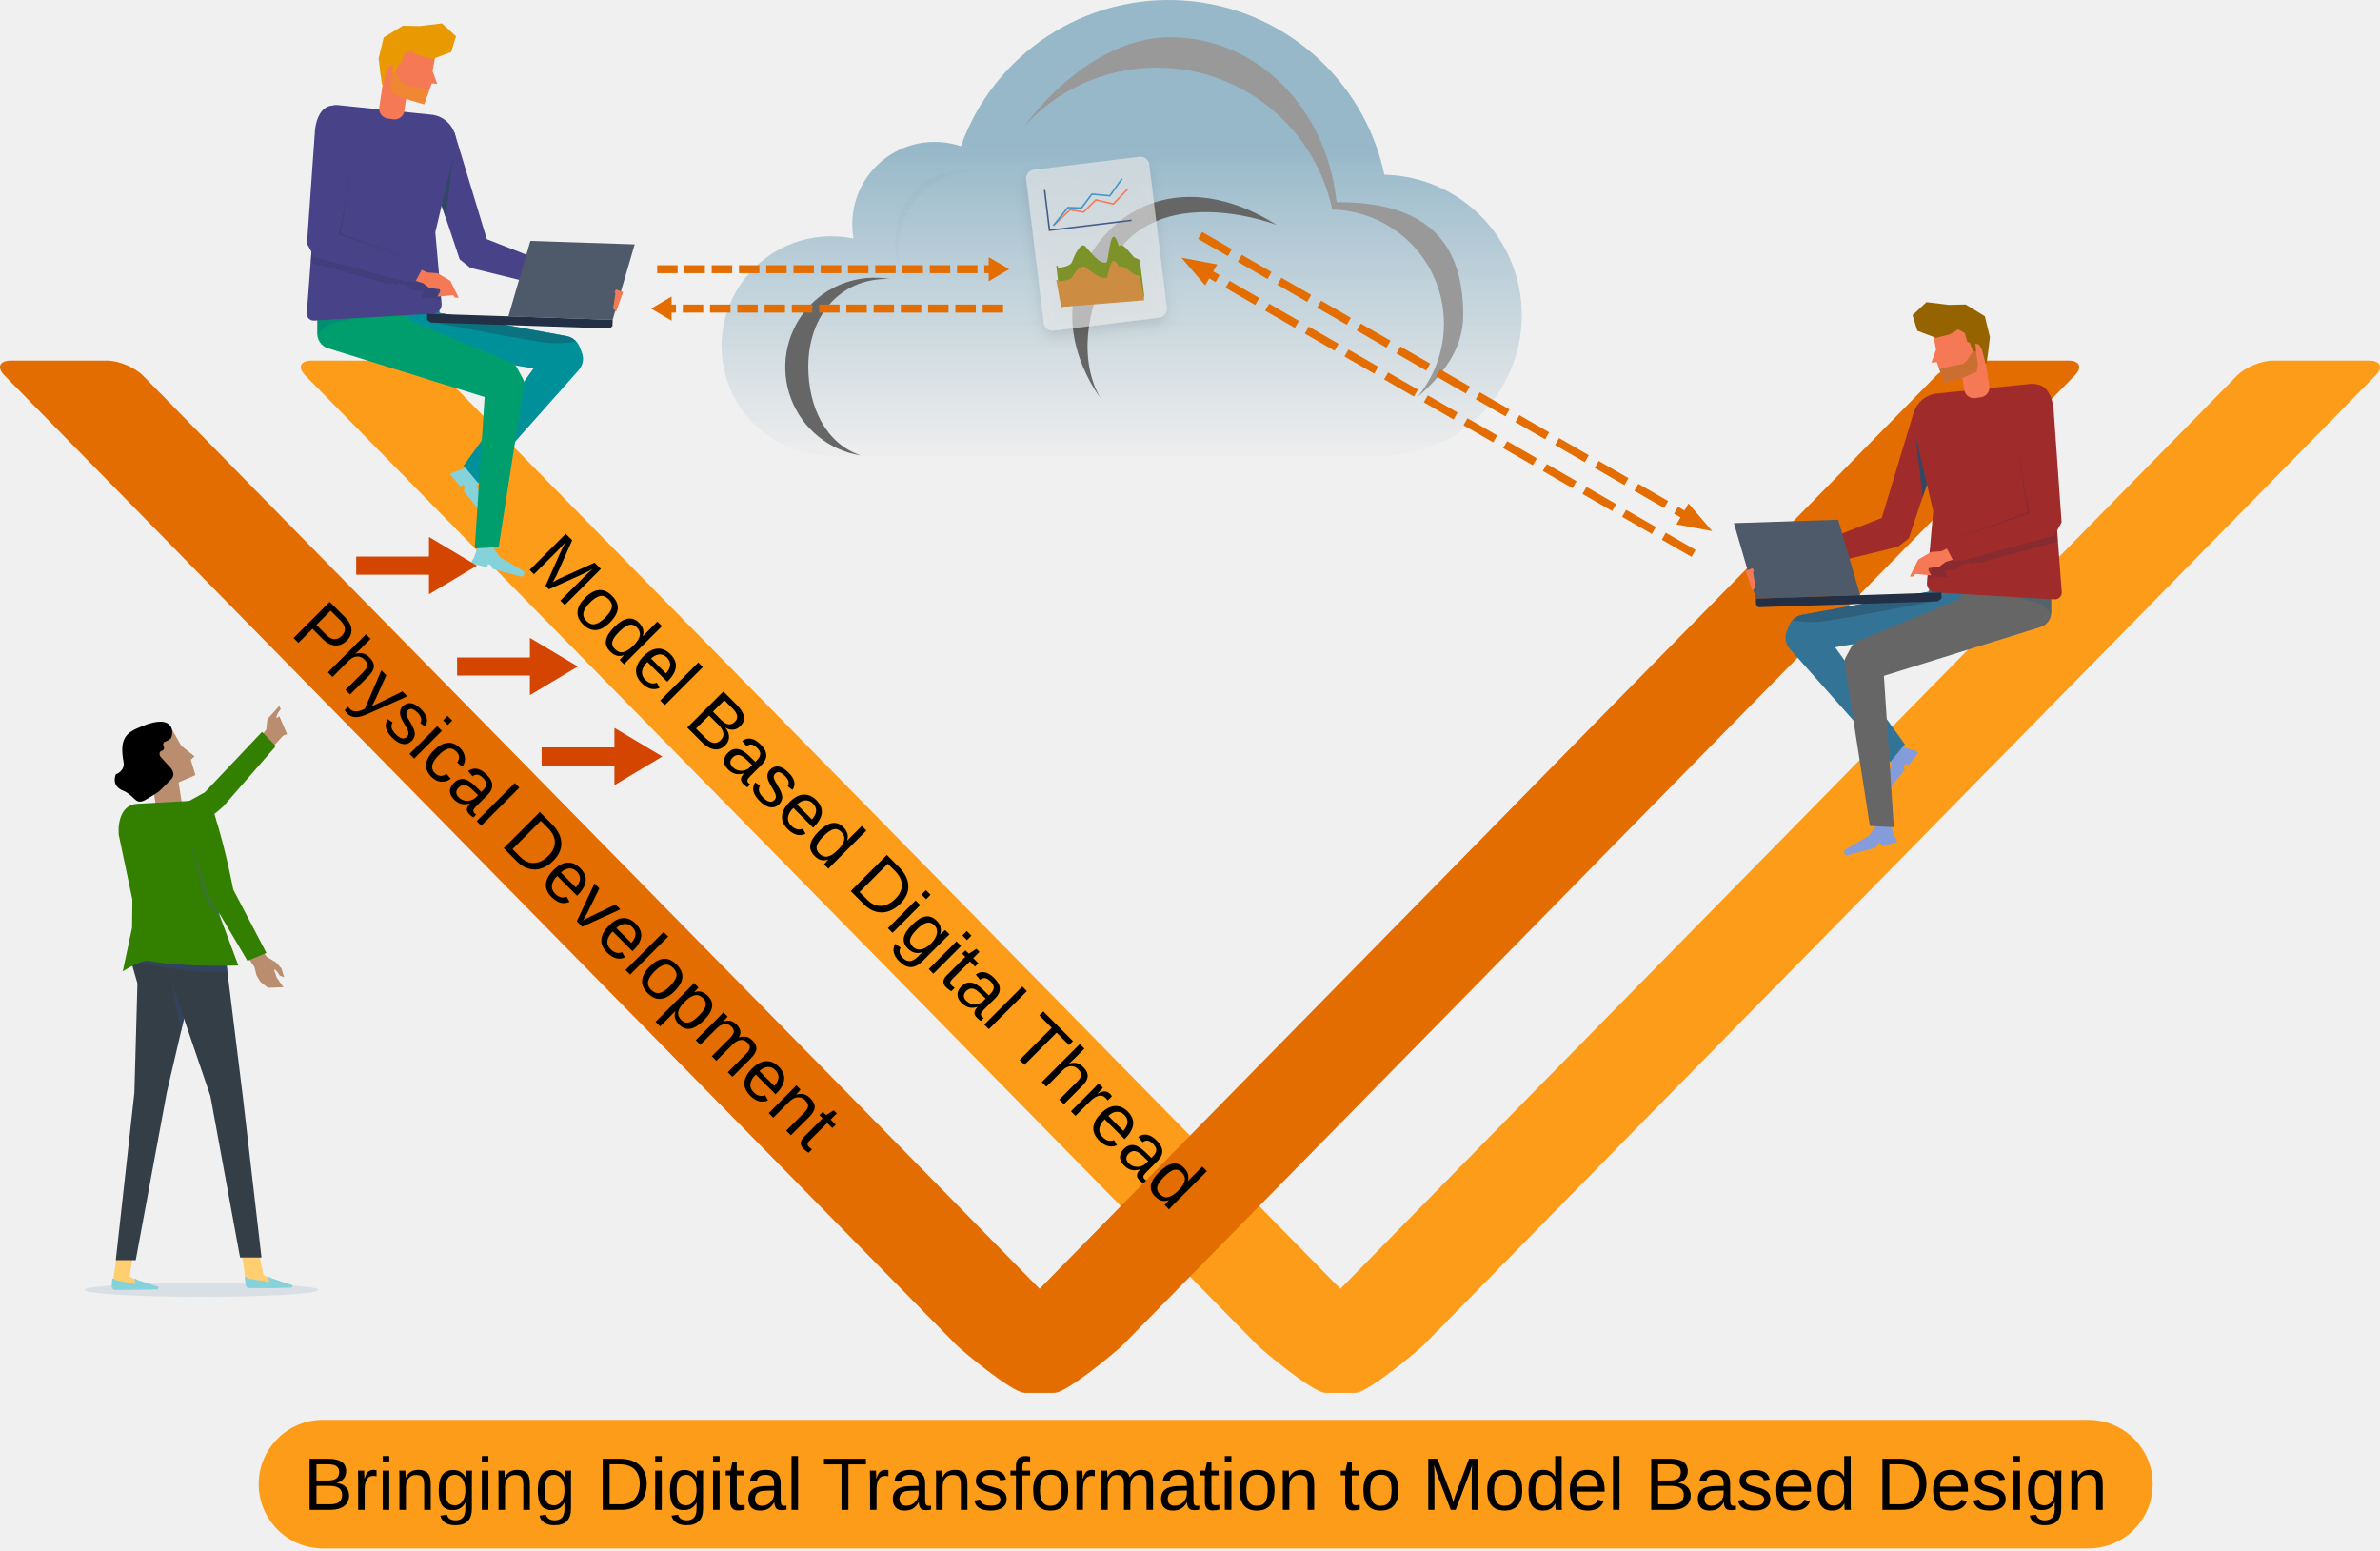
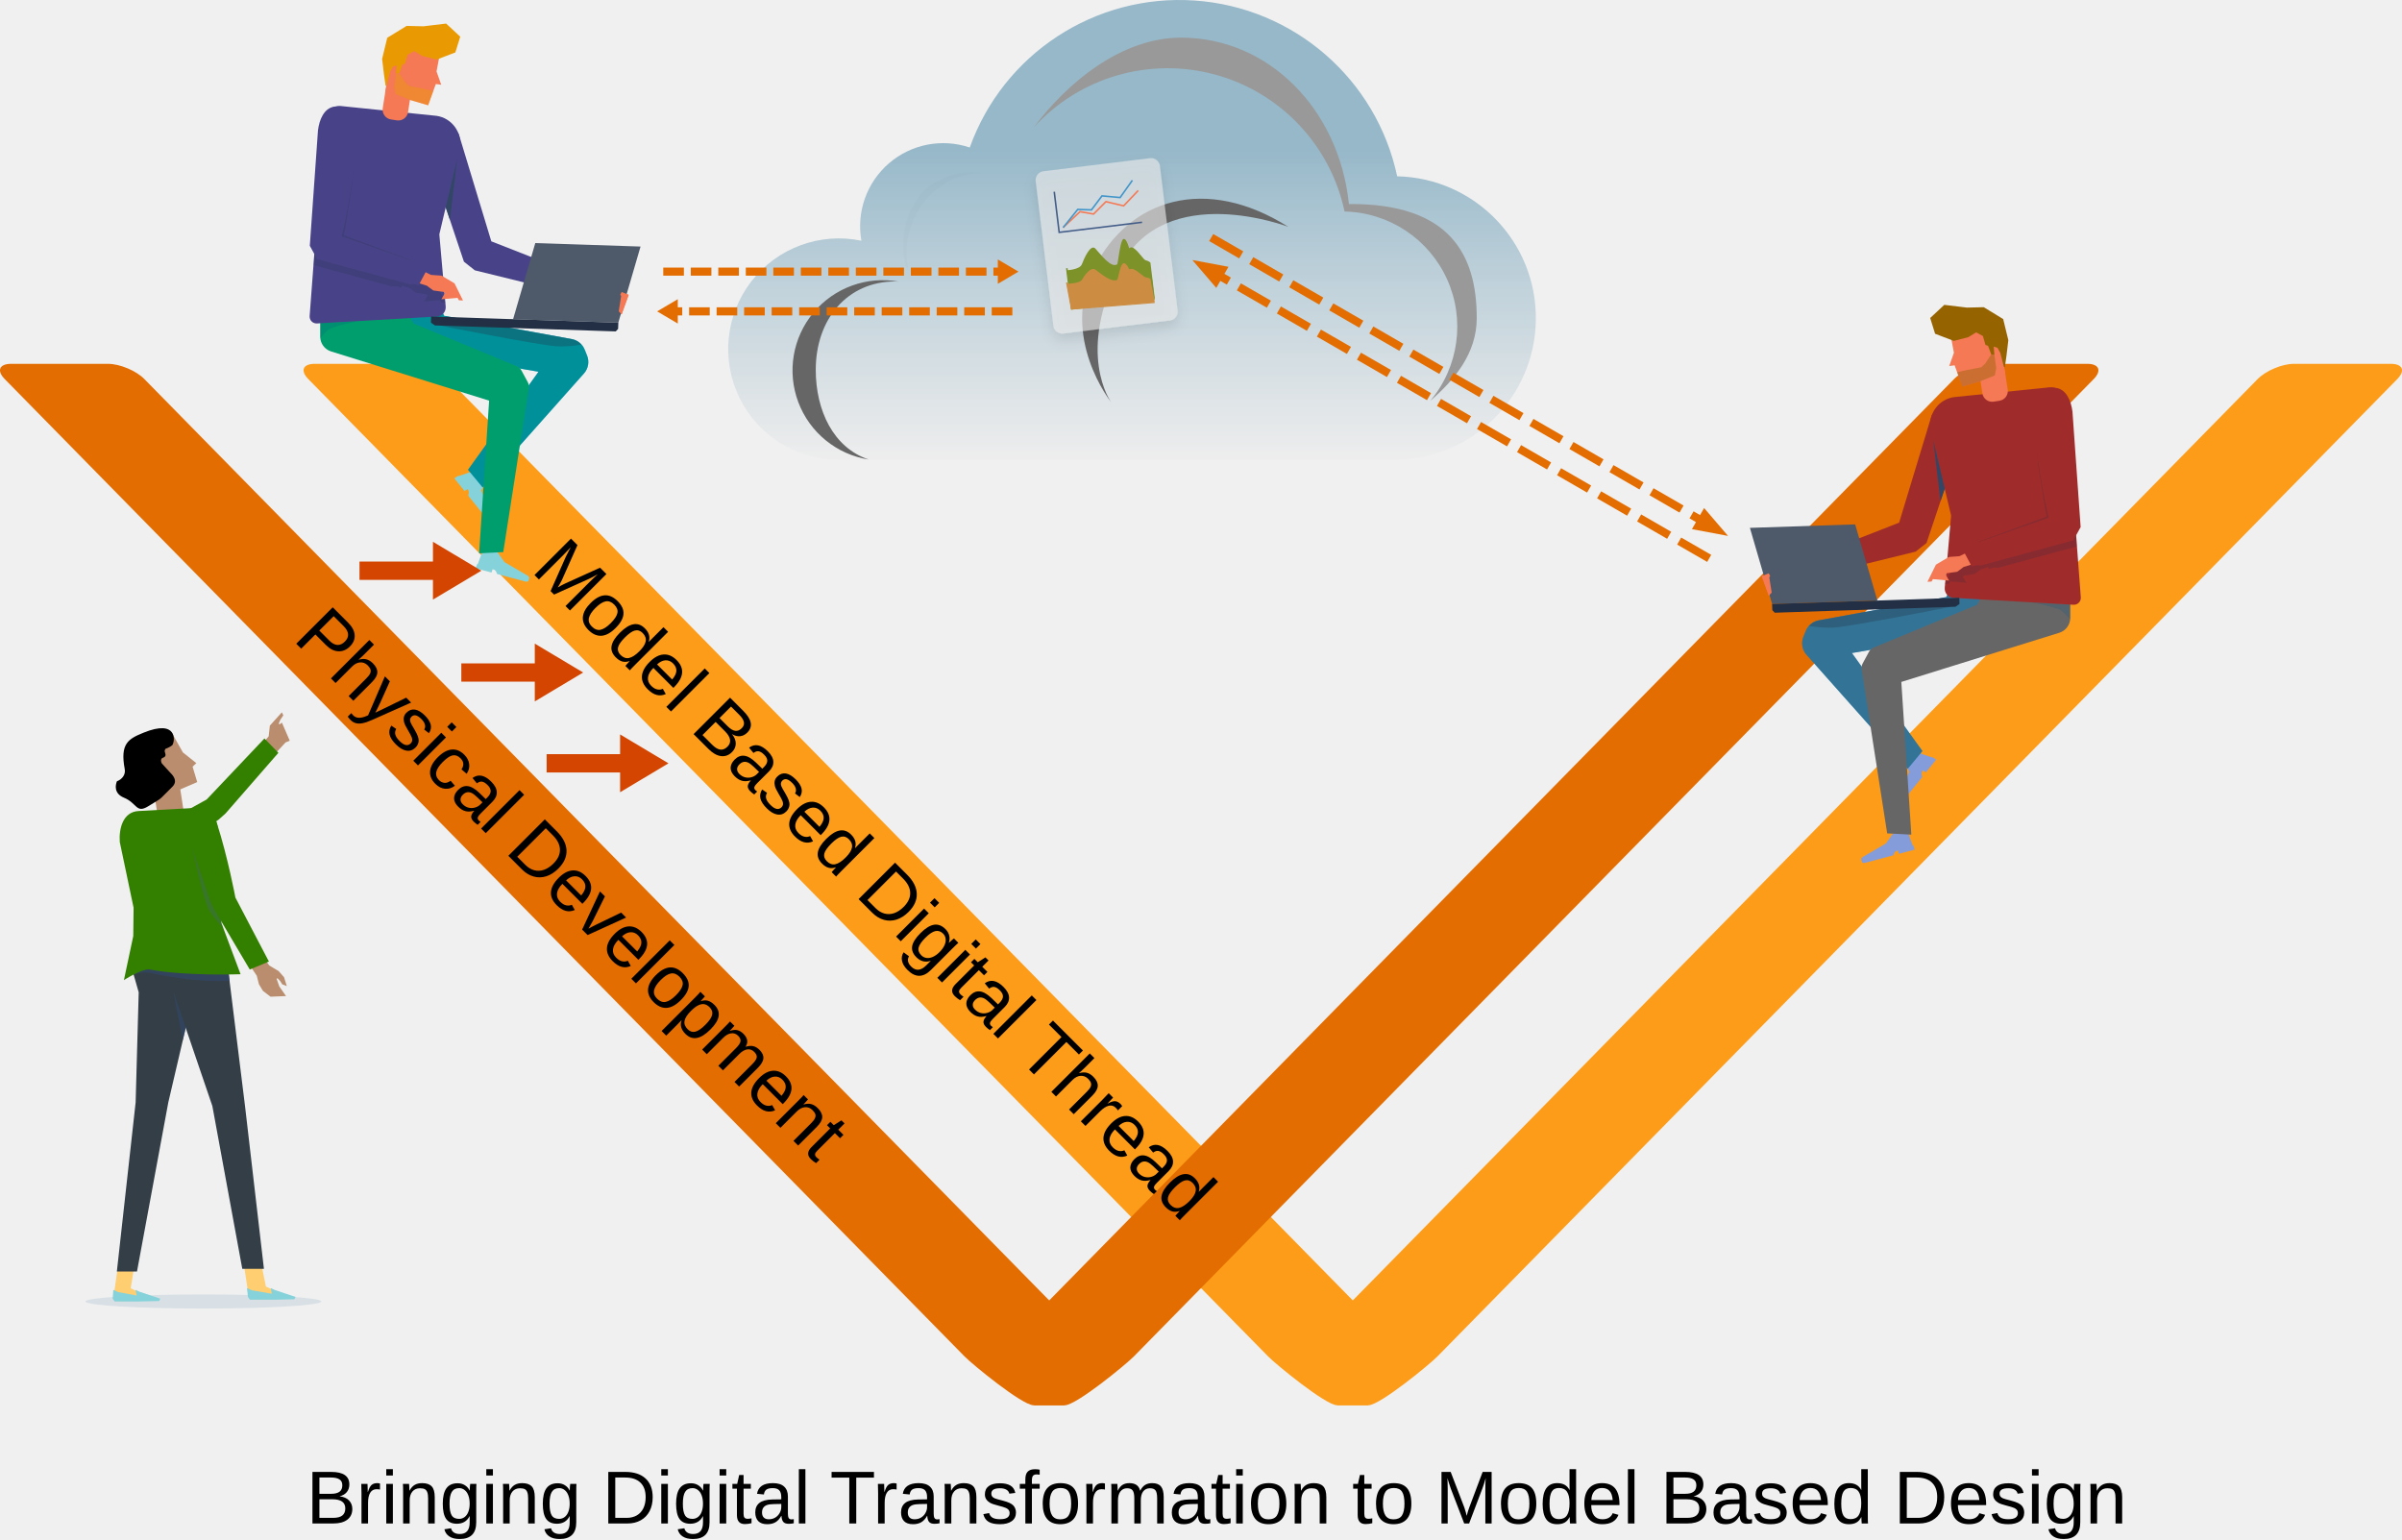
- <svg xmlns="http://www.w3.org/2000/svg" width="146.957mm" height="95.731mm" viewBox="0 0 146.957 95.731" version="1.1" id="svg1">
+ <svg xmlns="http://www.w3.org/2000/svg" width="146.957mm" height="94.182mm" viewBox="0 0 146.957 94.182" version="1.1" id="svg1">
  <defs id="defs1">
    <linearGradient id="linear-gradient" x1="146.665" x2="146.665" y2="275.256" gradientUnits="userSpaceOnUse" gradientTransform="matrix(0.8481,0,0,0.4829619,609.993,511.39)" y1="-0.002">
      <stop offset="0.319" stop-color="#e0f3ff" id="stop1" style="stop-color:#0a608c;stop-opacity:0.393;" />
      <stop offset="1" stop-color="#e9e9e9" stop-opacity="0.341" id="stop2" />
    </linearGradient>
    <clipPath id="clip-path-3">
      <rect id="Rectangle_638" data-name="Rectangle 638" width="35.334" height="44.264" fill="rgba(0,0,0,0.03)" x="0" y="0" />
    </clipPath>
    <clipPath id="clip-path-19">
      <rect id="Rectangle_678" data-name="Rectangle 678" width="73.397" height="5.21" fill="none" x="0" y="0" />
    </clipPath>
    <clipPath id="clip-path-20">
      <rect id="Rectangle_679" data-name="Rectangle 679" width="3.854" height="17.988" fill="none" x="0" y="0" />
    </clipPath>
    <clipPath id="clip-path-21">
      <rect id="Rectangle_681" data-name="Rectangle 681" width="29.761" height="5.901" fill="none" x="0" y="0" />
    </clipPath>
    <clipPath id="clip-path-22">
      <rect id="Rectangle_682" data-name="Rectangle 682" width="9.735" height="29.661" fill="none" x="0" y="0" />
    </clipPath>
    <clipPath id="clip-path-10">
      <rect id="Rectangle_667" data-name="Rectangle 667" width="0.096" height="0.194" fill="none" x="0" y="0" />
    </clipPath>
    <clipPath id="clip-path-12">
      <rect id="Rectangle_671" data-name="Rectangle 671" width="71.918" height="53.359" fill="none" x="0" y="0" />
    </clipPath>
    <clipPath id="clip-path-13">
      <rect id="Rectangle_672" data-name="Rectangle 672" width="11.165" height="5.015" fill="none" x="0" y="0" />
    </clipPath>
    <clipPath id="clip-path-14">
      <rect id="Rectangle_673" data-name="Rectangle 673" width="11.275" height="9.307" fill="none" x="0" y="0" />
    </clipPath>
    <clipPath id="clip-path-15">
      <rect id="Rectangle_674" data-name="Rectangle 674" width="38.125" height="55.616" fill="none" x="0" y="0" />
    </clipPath>
    <clipPath id="clip-path-16">
      <rect id="Rectangle_675" data-name="Rectangle 675" width="21.226" height="27.228" fill="none" x="0" y="0" />
    </clipPath>
    <clipPath id="clip-path-17">
      <rect id="Rectangle_676" data-name="Rectangle 676" width="4.54" height="0.829" fill="none" x="0" y="0" />
    </clipPath>
    <clipPath id="clip-path-18">
      <rect id="Rectangle_677" data-name="Rectangle 677" width="40.871" height="8.78" fill="none" x="0" y="0" />
    </clipPath>
    <filter id="Rectangle_653" x="183.641" y="39.96" width="83.043" height="98.151" filterUnits="userSpaceOnUse">
      <feOffset dy="3" input="SourceAlpha" id="feOffset2" />
      <feGaussianBlur stdDeviation="3" result="blur" id="feGaussianBlur2" />
      <feFlood flood-opacity="0.161" id="feFlood2" />
      <feComposite operator="in" in2="blur" id="feComposite2" />
      <feComposite in="SourceGraphic" id="feComposite3" />
    </filter>
  </defs>
  <g id="layer1" transform="translate(-25.82898,-64.73906)">
    <g transform="matrix(0.2645833,0,0,0.2645833,-106.8917,29.63333)" id="g1">
      <path d="m 775.299,777.021 210.111,-0.002 16.42,31.423 -15.48,36.234 -211.05,10e-4 16.883,-36.235 z" stroke="#042433" stroke-width="2" stroke-miterlimit="8" fill="#156082" fill-rule="evenodd" id="path1" />
      <path d="m 574.676,777.002 146.278,-0.002 16.42,31.423 -15.48,36.234 -147.218,10e-4 16.883,-36.235 z" stroke="#042433" stroke-width="2" stroke-miterlimit="8" fill="#156082" fill-rule="evenodd" id="path1-5" />
      <g id="g2">
-         <rect style="fill:#fd9c18;fill-opacity:1;stroke:#000000;stroke-width:0.992;stroke-opacity:0" id="rect1" width="442.01" height="30.01" x="561.995" y="463.995" ry="15.005" />
        <path id="use2" style="fill:#fd9c18;fill-opacity:1;stroke-width:1.098" d="m 574.404,216.822 c -2.744,0 -3.406,1.576 -1.483,3.534 l 221.934,226.01 c 1.855,1.889 13.202,11.191 15.915,11.296 0.091,0.004 0.137,0.038 0.234,0.038 h 0.076 6.711 0.076 c 0.097,0 0.142,-0.034 0.234,-0.038 2.713,-0.105 14.06,-9.407 15.915,-11.296 L 1055.95,220.357 c 1.923,-1.958 1.261,-3.534 -1.483,-3.534 h -22.387 c -2.744,0 -6.502,1.576 -8.425,3.534 L 814.437,433.42 605.216,220.357 c -1.923,-1.958 -5.68,-3.534 -8.425,-3.534 z" />
        <path id="use3" style="fill:#e36d00;fill-opacity:1;stroke-width:1.098" d="m 504.204,216.822 c -2.744,0 -3.406,1.576 -1.483,3.534 l 221.934,226.01 c 1.855,1.889 13.202,11.191 15.915,11.296 0.091,0.004 0.137,0.038 0.234,0.038 h 0.076 6.711 0.076 c 0.097,0 0.142,-0.034 0.234,-0.038 2.713,-0.105 14.06,-9.407 15.915,-11.296 L 985.75,220.357 c 1.923,-1.958 1.261,-3.534 -1.483,-3.534 h -22.387 c -2.744,0 -6.502,1.576 -8.425,3.534 L 744.237,433.42 535.016,220.357 c -1.923,-1.958 -5.68,-3.534 -8.425,-3.534 z" />
        <text xml:space="preserve" style="font-style:normal;font-variant:normal;font-weight:normal;font-stretch:condensed;font-size:17.333px;font-family:Arial;-inkscape-font-specification:'Arial, Condensed';font-variant-ligatures:normal;font-variant-caps:normal;font-variant-numeric:normal;font-variant-east-asian:normal;text-align:start;writing-mode:lr-tb;direction:ltr;text-anchor:start;fill:#000000;fill-opacity:1" x="600.81" y="-204.054" id="text3" transform="rotate(45)">
          <tspan id="tspan3" x="600.81" y="-204.054" style="font-style:normal;font-variant:normal;font-weight:normal;font-stretch:condensed;font-size:17.333px;font-family:Arial;-inkscape-font-specification:'Arial, Condensed';font-variant-ligatures:normal;font-variant-caps:normal;font-variant-numeric:normal;font-variant-east-asian:normal;fill:#000000;fill-opacity:1">Physical Development</tspan>
        </text>
        <text xml:space="preserve" style="font-style:normal;font-variant:normal;font-weight:normal;font-stretch:condensed;font-size:17.333px;font-family:Arial;-inkscape-font-specification:'Arial, Condensed';font-variant-ligatures:normal;font-variant-caps:normal;font-variant-numeric:normal;font-variant-east-asian:normal;text-align:start;writing-mode:lr-tb;direction:ltr;text-anchor:start;fill:#000000;fill-opacity:1" x="628.53" y="-254.241" id="text3-2" transform="rotate(45)">
          <tspan id="tspan4" x="628.53" y="-254.241">Model Based Digital Thread</tspan>
        </text>
        <g id="g6" transform="matrix(0.8,0,0,0.8,175.876,-276.4283)">
          <g id="g4">
            <g id="Group_4515" data-name="Group 4515" transform="translate(631.0829,551.82)" style="opacity:0.5">
              <g id="Group_4514" data-name="Group 4514" clip-path="url(#clip-path-3)" />
            </g>
            <g id="g5">
              <g id="g7">
                <path id="Path_1158" data-name="Path 1158" d="m 811.027,562.354 a 64.365,64.365 0 0 0 -123.542,-8.324 24.013,24.013 0 0 0 -31.32,26.944 32.01,32.01 0 1 0 -6.499,63.354 c 0.637,0 1.265,-0.024 1.889,-0.059 0.394,0.029 0.788,0.059 1.19,0.059 H 809.161 c 0.064,0 0.128,-0.016 0.192,-0.019 0.256,0.005 0.506,0.019 0.762,0.019 a 40.991,40.991 0 0 0 0.913,-81.972" fill="url(#linear-gradient)" style="fill:url(#linear-gradient);stroke-width:0.64" />
                <path id="Path_1159" data-name="Path 1159" d="m 642.971,618.295 c 0,-14.561 9.045,-25.548 23.032,-25.548 0.32,0 0.634,0.037 0.954,0.051 a 26.079,26.079 0 1 0 -8.664,51.43 c -10.216,-3.399 -15.321,-14.17 -15.321,-25.932" fill="rgba(0,0,0,0.03)" style="fill:#666666;stroke-width:0.64" />
                <path id="Path_1160" data-name="Path 1160" d="m 834.026,603.344 c 0,-18.218 -7.636,-33.198 -36.943,-32.974 -2.874,-27.517 -23.276,-48.1 -48.518,-48.1 -17.249,0 -32.96,13.041 -42.523,25.887 a 52.292,52.292 0 0 1 89.779,24.374 33.305,33.305 0 0 1 24.736,54.77 c 7.119,-6.131 13.469,-13.824 13.469,-23.956" fill="rgba(0,0,0,0.03)" style="fill:#999999;stroke-width:0.64" />
                <path id="Path_1161" data-name="Path 1161" d="m 59.801,9.582 a 22.838,22.838 0 0 0 -2.914,-0.208 c -6.129,-0.011 -12.853,2.973 -16.253,8.561 -4.421,7.272 -3.692,14.428 -2.688,18.847 0.075,0.016 0.647,0.908 0.719,0.924 a 40.9,40.9 0 0 1 -0.538,-5.082 c 0,-12.569 9.661,-22.771 21.67,-23.04" fill="rgba(0,0,0,0.03)" style="opacity:0.5;stroke-width:0.64" transform="translate(631.0829,551.82)" />
                <path id="Path_1162" data-name="Path 1162" d="m 728.333,627.641 c 0,0 -14.95,-18.757 -4.872,-38.773 10.079,-20.016 32.25,-26.973 56.102,-11.904 0,0 -35.392,-13.632 -48.495,11.397 -13.103,25.029 -2.735,39.281 -2.735,39.281" fill="rgba(0,0,0,0.03)" style="fill:#666666;stroke-width:0.641;stroke-dasharray:none" />
              </g>
            </g>
          </g>
        </g>
        <g id="g9" transform="matrix(1.451594,0,0,1.226424,-265.2496,-108.3571)">
          <g id="Group_4570" data-name="Group 4570" transform="matrix(0.512,0,0,0.512,541.9089,440.6192)" opacity="0.1">
            <g id="Group_4569" data-name="Group 4569">
              <g id="Group_4568" data-name="Group 4568" clip-path="url(#clip-path-19)">
                <path id="Path_1219" data-name="Path 1219" d="m 50.81,146.865 c 0,1.44 16.431,2.605 36.7,2.605 20.269,0 36.7,-1.165 36.7,-2.605 0,-1.44 -16.431,-2.605 -36.7,-2.605 -20.269,0 -36.7,1.165 -36.7,2.605" transform="translate(-50.81,-144.261)" fill="#005386" />
              </g>
            </g>
          </g>
          <path id="Path_1220" data-name="Path 1220" d="m 549.893,433.783 -0.774,5.689 0.88,0.477 2.689,1.204 v 0.635 l -5.883,0.079 -0.445,-0.586 0.937,-7.735 z" fill="#fece71" style="stroke-width:0.512" />
          <path id="Path_1221" data-name="Path 1221" d="m 550.526,440.117 -0.642,-0.358 0.181,1.068 -2.919,-0.637 -0.797,-0.422 -0.102,1.656 0.311,0.528 h 3.789 l 3.303,-0.086 0.183,-0.443 z" fill="#85d2da" style="stroke-width:0.512" />
          <path id="Path_1222" data-name="Path 1222" d="m 550.118,436.302 h -3.207 l 2.991,-31.882 0.49,-20.767 -0.929,-3.831 0.431,-2.446 9.882,0.09 -1.511,10.935 -3.16,16.019 z" fill="#343e47" style="stroke-width:0.512" />
          <path id="Path_1223" data-name="Path 1223" d="m 569.761,434.003 0.899,5.137 0.882,0.475 2.687,1.206 v 0.633 l -5.883,0.081 -0.443,-0.588 -0.912,-7.196 z" fill="#fece71" style="stroke-width:0.512" />
          <path id="Path_1224" data-name="Path 1224" d="m 572.064,439.782 -0.642,-0.358 0.181,1.068 -3.166,-0.644 -0.799,-0.424 0.154,1.669 0.311,0.528 h 3.789 l 3.303,-0.085 0.183,-0.443 z" fill="#85d2da" style="stroke-width:0.512" />
          <path id="Path_1225" data-name="Path 1225" d="m 570.339,435.794 h -3.448 l -4.767,-30.698 -7.905,-27.443 h 10.243 l 2.864,27.443 z" fill="#343e47" style="stroke-width:0.512" />
          <g id="Group_4573" data-name="Group 4573" transform="matrix(0.512,0,0,0.512,555.9059,383.5076)" opacity="0.7">
            <g id="Group_4572" data-name="Group 4572">
              <g id="Group_4571" data-name="Group 4571" clip-path="url(#clip-path-20)">
                <path id="Path_1226" data-name="Path 1226" d="m 57.379,117.457 3.854,13.38 -0.911,4.607 z" transform="translate(-57.379,-117.457)" fill="#324666" />
              </g>
            </g>
          </g>
          <g id="g8" transform="rotate(30,542.9456,356.3912)">
            <path id="Path_1234" data-name="Path 1234" d="m 557.211,321.27 -0.194,0.015 -0.149,-0.782 -0.004,-0.973 -0.486,-0.375 -0.405,3.128 0.846,1.828 -0.22,2.265 2.714,0.371 0.41,-2.97 0.416,-0.614 -2.785,-2.333 z" fill="#b98d6d" style="stroke-width:0.512" />
            <path id="Path_1235" data-name="Path 1235" d="m 549.593,354.654 c -0.454,-0.215 -0.795,-0.413 -0.795,-0.413 a 2.238,2.238 0 0 1 -0.852,-2.885 c 2.727,-4.813 6.273,-11.975 6.273,-11.975 l 2.219,-14.571 3.277,1.236 -1.572,14.108 -0.373,1.555 -5.08,13.611 c -0.454,0.944 -2.41,-0.341 -3.098,-0.666" fill="#ffcc00" style="fill:#338000;stroke-width:0.512" />
          </g>
          <g id="Group_4576" data-name="Group 4576" transform="matrix(0.512,0,0,0.512,549.6247,378.512)" opacity="0.7">
            <g id="Group_4575" data-name="Group 4575">
              <g id="Group_4574" data-name="Group 4574" clip-path="url(#clip-path-21)">
                <path id="Path_1236" data-name="Path 1236" d="m 54.431,118.546 a 9,9 0 0 1 4.886,-0.558 c 2.389,0.529 13.559,3.6 24.875,2.93 l -0.437,-4.724 c 0,0 -13.018,0.529 -16.206,0 -3.188,-0.529 -9.7,-3.134 -13.118,2.351" transform="translate(-54.431,-115.113)" fill="#324666" />
              </g>
            </g>
          </g>
          <path id="Path_1237" data-name="Path 1237" d="m 553.606,347.125 6.105,-3.113 -0.737,-2.911 0.599,-0.663 -2.137,-2.01 -1.704,-3.567 -6.755,3.618 z" fill="#b98d6d" style="stroke-width:0.512" />
          <path id="Path_1238" data-name="Path 1238" d="m 554.46,350.5 2.155,-0.279 a 1.02,1.02 0 0 0 0.88,-1.142 l -0.751,-5.796 -4.178,0.541 0.752,5.796 a 1.018,1.018 0 0 0 1.142,0.88" fill="#b98d6d" style="stroke-width:0.512" />
          <path id="Path_1239" data-name="Path 1239" d="m 551.178,334.692 c -2.412,1.157 -3.782,2.026 -3.013,6.867 a 2.119,2.119 0 0 1 -1.24,2.299 c -0.247,0.693 -0.518,2.297 1.117,3.096 2.099,1.024 1.926,3.021 3.84,1.634 1.419,-1.027 1.799,-1.257 2.159,-1.669 0.147,-0.168 1.46,-1.741 1.634,-1.933 1.001,-1.097 0.271,-2.133 -0.266,-2.762 -0.407,-0.477 -1.112,-1.477 -1.328,-1.728 -0.111,-0.13 -0.294,-0.901 0.158,-1.065 0.768,-0.277 0.256,-1.044 0.286,-1.304 a 1.264,1.264 0 0 1 0.132,-0.388 3.635,3.635 0 0 0 1.082,-0.682 c 0.471,-0.791 0.833,-4.956 -4.562,-2.367" style="stroke-width:0.512" />
          <path id="Path_1240" data-name="Path 1240" d="m 548.037,381.344 1.489,-8.306 0.051,-5.331 -2.199,-12.39 c -0.154,-2.514 0.49,-5.7 3.002,-5.849 l 0.908,-0.051 7.023,-0.461 0.164,-0.011 c 0,0 1.83,-0.126 2.802,0.358 2.749,1.374 1.69,8.954 1.69,8.954 l 0.324,9.054 0.286,3.314 3.041,9.618 c 0,0 -8.775,0.379 -14.43,-0.886 -1.198,-0.268 -4.147,1.99 -4.147,1.99" fill="#ffcc00" style="fill:#338000;stroke-width:0.512" />
          <path id="Path_1241" data-name="Path 1241" d="m 570.044,376.758 1.142,1.832 1.496,1.061 0.861,1.153 0.439,1.677 -0.722,-0.332 -0.307,-0.584 -0.456,-0.575 -0.136,0.123 0.429,1.434 1.068,1.814 -2.465,0.119 -1.208,-1.089 -0.639,-1.251 -0.35,-1.621 -1.406,-2.474 z" fill="#b98d6d" style="stroke-width:0.512" />
          <path id="Path_1242" data-name="Path 1242" d="m 559.852,349.388 a 1.997,1.997 0 0 1 0.888,-0.111 c 1.046,-0.164 1.843,1.524 2.12,2.546 1.732,6.354 2.936,13.967 2.936,13.967 l 5.336,12.063 -3.047,1.502 -5.747,-11.498 -0.575,-1.491 -3.606,-12.521 c -0.42,-3.825 0.418,-3.989 1.696,-4.457" fill="#ffcc00" style="fill:#338000;stroke-width:0.512" />
          <g id="Group_4579" data-name="Group 4579" transform="matrix(0.512,0,0,0.512,558.9114,356.4627)" opacity="0.3">
            <g id="Group_4578" data-name="Group 4578">
              <g id="Group_4577" data-name="Group 4577" clip-path="url(#clip-path-22)">
                <path id="Path_1243" data-name="Path 1243" d="m 64.362,124.1 -5.573,-19.336 c 0,0.008 3.679,20.039 5.273,22.96 a 66.878,66.878 0 0 0 4.461,6.7 l -0.633,-2.01 -0.092,-0.774 -2.314,-4.628 z" transform="translate(-58.79,-104.765)" fill="#435d88" />
              </g>
            </g>
          </g>
        </g>
        <g id="g12" transform="matrix(0.8,0,0,0.8,66.29516,-355.4667)">
          <g id="Group_4543" data-name="Group 4543" transform="translate(672.877,697.522)" opacity="0.2">
            <g id="Group_4542" data-name="Group 4542">
              <g id="Group_4541" data-name="Group 4541" clip-path="url(#clip-path-10)">
                <path id="Path_1193" data-name="Path 1193" d="m 18.328,125.664 -0.1,-0.2 0.017,0.191 z" transform="translate(-18.232,-125.47)" fill="#222f44" />
              </g>
            </g>
          </g>
          <path id="Path_1195" data-name="Path 1195" d="m 679.369,751.726 -0.125,-0.154 -0.8,0.587 -2.984,-3.712 1.111,-0.724 0.1,0.121 v -0.012 l 5.385,-1.86 2.626,3.354 -1.436,2.647 3.1,7.162 c 0,0 0.166,0.6 -0.083,0.787 l -0.458,0.341 -0.279,0.208 c 0,0 -0.171,0.025 -0.674,-0.329 l -5.377,-6.692 0.2,-0.807 -0.067,-0.574 z" fill="#85d2da" />
          <path id="Path_1196" data-name="Path 1196" d="m 683.669,751.077 -4.224,-5.094 20.371,-28.338 -57.519,-9.83 0.017,-10.1 h 28.5 l 1.719,3.758 36.915,6.734 a 5,5 0 0 1 3.708,3.038 l 0.691,1.715 a 4.987,4.987 0 0 1 -0.895,5.181 z" fill="#0083c7" />
          <g id="Group_4549" data-name="Group 4549" transform="translate(642.3,697.716)" opacity="0.5" style="fill:#009e6c;fill-opacity:1">
            <g id="Group_4548" data-name="Group 4548" style="fill:#009e6c;fill-opacity:1">
              <g id="Group_4547" data-name="Group 4547" clip-path="url(#clip-path-12)" style="fill:#009e6c;fill-opacity:1">
                <path id="Path_1197" data-name="Path 1197" d="m 52.253,178.874 -4.224,-5.094 20.371,-28.338 -57.519,-9.83 0.017,-10.1 h 28.5 l 1.719,3.758 36.915,6.734 a 5,5 0 0 1 3.708,3.038 l 0.691,1.715 a 4.987,4.987 0 0 1 -0.895,5.181 z" transform="translate(-10.884,-125.514)" fill="#006295" style="fill:#009e6c;fill-opacity:1" />
              </g>
            </g>
          </g>
          <path id="Path_1198" data-name="Path 1198" d="m 686.727,774.795 -0.191,-0.05 -0.3,0.949 -4.6,-1.228 0.466,-1.24 0.15,0.037 v -0.012 l 1.652,-4.49 4.1,1.149 1.993,2.788 6.742,3.937 c 0,0 0.487,0.387 0.4,0.687 l -0.166,0.545 -0.1,0.329 c 0,0 -0.121,0.125 -0.737,0.137 l -8.294,-2.214 -0.312,-0.77 -0.4,-0.425 z" fill="#85d2da" />
          <path id="Path_1199" data-name="Path 1199" d="m 689.624,769.779 -6.979,0.362 2.892,-44.144 -45.675,-14.216 a 4.48,4.48 0 0 1 -3.146,-4.274 v -8.373 l 24.1,-0.708 2.842,5.265 29.644,12.277 a 2.742,2.742 0 0 1 1.577,1.307 l 1.831,3.384 a 2.762,2.762 0 0 1 0.3,1.727 z" fill="#0083c7" style="fill:#009e6c;fill-opacity:1" />
          <g id="Group_4552" data-name="Group 4552" transform="translate(636.717,702.994)" opacity="0.2">
            <g id="Group_4551" data-name="Group 4551">
              <g id="Group_4550" data-name="Group 4550" clip-path="url(#clip-path-13)">
                <path id="Path_1200" data-name="Path 1200" d="m 20.709,126.784 c 0,0 -7.2,1.415 -8.486,2.314 a 12.933,12.933 0 0 0 -2.68,2.7 v -4.374 z" transform="translate(-9.545,-126.782)" fill="#005386" />
              </g>
            </g>
          </g>
          <path id="Path_1201" data-name="Path 1201" d="m 635.762,703.691 34.7,-2 a 2.685,2.685 0 0 0 2.522,-2.917 l -1.84,-20.852 5.955,-25.141 a 8.014,8.014 0 0 0 -6.734,-9.106 l -25.578,-2.622 c -4.374,-0.658 -6.8,0.441 -7.454,4.815 l -0.158,9.027 -3.519,46.652 a 2,2 0 0 0 2.106,2.143" fill="#435d88" style="fill:#484388;fill-opacity:1" />
          <path id="Path_1202" data-name="Path 1202" d="m 714.683,691.622 3.092,0.845 3.142,-1.228 3.567,0.4 -0.279,1 -2.7,0.32 -0.137,0.637 4.5,1.827 -2.031,5.631 -2.863,-0.995 -2.035,-1.036 -1.948,-2.1 -4.22,-1.91 z" fill="#f47954" />
          <path id="Path_1203" data-name="Path 1203" d="m 666.622,651.072 a 43.158,43.158 0 0 1 5.073,-4.12 c 1.307,-0.737 4.628,0.524 5.136,2.2 2.272,7.487 9.339,30.8 9.339,30.8 l 29.786,11.67 -1.881,4.732 -32.682,-8.025 -3.142,-2.5 z" fill="#435d88" style="fill:#484388;fill-opacity:1" />
          <path id="Path_1204" data-name="Path 1204" d="m 676.293,656.189 -3.3,13.929 1.219,3.642 z" fill="#324666" />
          <path id="Path_1205" data-name="Path 1205" d="m 655.486,636.967 12.419,3.65 2.222,-6.139 1.561,0.2 -1.355,-3.841 1.569,-8.294 -13.222,-2.5 z" fill="#f47954" />
          <path id="Path_1206" data-name="Path 1206" d="m 657.162,644.719 1.686,0.262 a 2.849,2.849 0 0 0 3.25,-2.376 l 1.411,-9.1 -7.308,-1.136 -1.415,9.1 a 2.847,2.847 0 0 0 2.376,3.25" fill="#f47954" />
          <path id="Path_1207" data-name="Path 1207" d="m 670.357,627.419 -4.17,-1.082 -2.289,-1.386 -1.948,1.053 -0.732,2.568 -0.749,0.279 -0.924,2.46 -0.907,0.142 0.2,-2.381 -1.09,0.341 -0.824,1.448 -1.049,4.079 -0.258,0.087 -0.479,-3.342 -0.533,-4.478 1.486,-6.1 5.606,-3.433 4.869,0.117 6.546,-0.791 4.079,3.791 -1.415,4.557 z" fill="#fece71" style="fill:#e99a02;fill-opacity:1" />
          <g id="Group_4555" data-name="Group 4555" transform="translate(658.112,631.311)" opacity="0.4" style="fill:#e99a02;fill-opacity:1">
            <g id="Group_4554" data-name="Group 4554" style="fill:#e99a02;fill-opacity:1">
              <g id="Group_4553" data-name="Group 4553" clip-path="url(#clip-path-14)" style="fill:#e99a02;fill-opacity:1">
                <path id="Path_1208" data-name="Path 1208" d="m 19.412,117.379 -4.341,-1.756 -0.387,-2.135 0.524,-3.783 0.907,-0.146 1.752,2.684 1.124,1.032 4.428,0.87 2.539,0.6 -1.482,4.128 z" transform="translate(-14.684,-109.561)" fill="#435d88" style="fill:#e99a02;fill-opacity:1" />
              </g>
            </g>
          </g>
          <g id="Group_4558" data-name="Group 4558" transform="translate(634.768,642.096)" opacity="0.2">
            <g id="Group_4557" data-name="Group 4557">
              <g id="Group_4556" data-name="Group 4556" clip-path="url(#clip-path-15)">
                <path id="Path_1209" data-name="Path 1209" d="m 41.091,160.594 -3.08,-0.221 -1.548,-0.77 0.35,-0.658 -1.935,-0.762 -0.857,-1.34 -21.8,-7.574 c 0,0 5.315,-22.444 3.7,-32.333 -0.345,-2.093 -1.161,-3.92 -2.593,-4.786 a 6.189,6.189 0 0 0 -1.686,3.775 l -0.162,9.027 -2.405,31.938 22.736,6.164 1.231,-0.054 1.423,0.362 0.275,-0.516 2.085,0.658 1.844,1.365 3.067,0.437 0.3,0.37 -1.02,1.748 4.69,-0.424 0.379,0.707 1.111,0.062 -0.012,-0.191 -2.356,-4.757 z" transform="translate(-9.075,-112.15)" fill="#222f44" />
              </g>
            </g>
          </g>
          <g id="Group_4561" data-name="Group 4561" transform="translate(642.32,658.354)" opacity="0.2">
            <g id="Group_4560" data-name="Group 4560">
              <g id="Group_4559" data-name="Group 4559" clip-path="url(#clip-path-16)">
                <path id="Path_1210" data-name="Path 1210" d="m 30.146,143.075 -19.256,-6.484 0.108,-0.458 c 0.017,-0.071 2.7,-12.514 3.854,-20.076 l -0.333,5.319 c -0.99,6.463 -2.023,12.889 -2.4,14.533 l 19.993,7.379 z" transform="translate(-10.889,-116.058)" fill="#222f44" />
              </g>
            </g>
          </g>
          <path id="Path_1211" data-name="Path 1211" d="m 668.721,689.651 3.08,0.221 3.733,2.227 2.451,4.948 -1.19,-0.067 -0.379,-0.7 -4.69,0.42 1.02,-1.748 -0.3,-0.366 -3.067,-0.437 -1.839,-1.373 -3.879,-1.215 2.214,-3.329 z" fill="#f47954" />
          <path id="Path_1212" data-name="Path 1212" d="m 640.748,641.023 0.678,-0.1 c 3.146,-0.441 4.69,2.147 5.2,5.281 1.619,9.888 -3.691,32.333 -3.691,32.333 l 21.8,7.574 0.857,1.344 1.935,0.762 -2.351,4.416 -1.423,-0.366 -1.232,0.058 -26.693,-7.241 -2.122,-3.845 2.36,-33.34 c 0.375,-3.138 1.765,-6.438 4.686,-6.879" fill="#435d88" style="fill:#484388;fill-opacity:1" />
          <g id="Group_4564" data-name="Group 4564" transform="translate(704.915,707.382)" opacity="0.3">
            <g id="Group_4563" data-name="Group 4563">
              <g id="Group_4562" data-name="Group 4562" clip-path="url(#clip-path-17)">
                <path id="Path_1213" data-name="Path 1213" d="m 30.471,128.666 v 0 l -4.54,-0.828 z" transform="translate(-25.93,-127.838)" fill="#006295" />
              </g>
            </g>
          </g>
          <path id="Path_1214" data-name="Path 1214" d="m 673.061,701.57 v 0 l 31.854,5.81 z" fill="#222f44" />
          <g id="Group_4567" data-name="Group 4567" transform="translate(671.353,701.57)" opacity="0.3">
            <g id="Group_4566" data-name="Group 4566">
              <g id="Group_4565" data-name="Group 4565" clip-path="url(#clip-path-18)">
                <path id="Path_1215" data-name="Path 1215" d="m 55.97,133.083 v 0 l -4.54,-0.828 -31.854,-5.814 -1.71,2.743 c 0,0 27.763,5.51 33.6,5.98 a 32.371,32.371 0 0 0 7.271,-0.487 4.946,4.946 0 0 0 -2.768,-1.594" transform="translate(-17.868,-126.443)" fill="#222f44" />
              </g>
            </g>
          </g>
          <path id="Path_1216" data-name="Path 1216" d="m 692.461,702.461 30.418,1.007 6.422,-22.007 -30.422,-1.007 z" fill="#4e5969" />
          <path id="Path_1217" data-name="Path 1217" d="m 668.722,703.464 1.149,0.8 52.259,1.727 0.691,-0.737 0.062,-1.785 -54.1,-1.79 z" fill="#222f44" />
          <path id="Path_1218" data-name="Path 1218" d="m 725.868,695.416 -2.023,-0.824 -0.408,0.824 0.262,0.312 -0.7,4.453 0.837,0.87 z" fill="#f47954" />
        </g>
        <g transform="matrix(0.3276008,0,0,0.4608,343.307,45.55224)" id="g1-1" style="fill:#d34500;fill-opacity:1">
          <path d="m 737,470.905 h 51.852 V 461 L 823,475.5 788.852,490 v -9.905 H 737 Z" fill="#e36d00" fill-rule="evenodd" id="path1-7" style="fill:#d34500;fill-opacity:1" />
        </g>
        <g transform="matrix(0.3276008,0,0,0.4608,366.8537,69.0989)" id="g10" style="fill:#d34500;fill-opacity:1">
          <path d="m 737,470.905 h 51.852 V 461 L 823,475.5 788.852,490 v -9.905 H 737 Z" fill="#e36d00" fill-rule="evenodd" id="path9" style="fill:#d34500;fill-opacity:1" />
        </g>
        <g transform="matrix(0.3276008,0,0,0.4608,386.5819,90.09997)" id="g11" style="fill:#d34500;fill-opacity:1">
          <path d="m 737,470.905 h 51.852 V 461 L 823,475.5 788.852,490 v -9.905 H 737 Z" fill="#e36d00" fill-rule="evenodd" id="path10" style="fill:#d34500;fill-opacity:1" />
        </g>
        <g filter="url(#Rectangle_653)" id="g11-3" transform="matrix(0.512,0,0,0.512,642.2383,145.4893)" style="fill:#ececec;fill-opacity:0.611">
          <rect id="Rectangle_653-2" data-name="Rectangle 653" width="56.492" height="73.835" rx="4" transform="rotate(-6.98,529.36,-1552.932)" fill="#ffffff" x="0" y="0" style="fill:#ececec;fill-opacity:0.611" />
        </g>
        <g id="Graph" transform="matrix(0.512,0,0,0.512,641.7263,140.3693)">
          <path id="Path_1168" data-name="Path 1168" d="m 88.619,31.383 -37.78,4.582 -2.269,-18.686 0.7,-0.087 2.185,18 37.085,-4.5 z" transform="translate(153.568,54.355)" fill="#435d88" />
          <path id="Path_1169" data-name="Path 1169" d="m 50.031,34.245 -0.479,-0.512 7.791,-7.3 6.1,1.074 5.6,-5.6 7.998,1.893 6.434,-6.784 0.508,0.483 -6.713,7.07 -8,-1.889 -5.585,5.581 -6.114,-1.074 z" transform="translate(156.673,53.786)" fill="#f47954" />
          <path id="Path_1170" data-name="Path 1170" d="m 50.1,37.675 -0.545,-0.437 6.688,-8.323 6.189,0.2 4.765,-6.33 8.178,0.749 5.425,-7.621 0.57,0.408 -5.655,7.949 -8.19,-0.749 -4.745,6.309 -6.209,-0.2 z" transform="translate(156.69,50.313)" fill="#4195c9" />
        </g>
        <g id="Group_3760" data-name="Group 3760" transform="matrix(0.5070172,-0.07125663,0.07125663,0.5070172,736.776,181.3355)" style="fill:#7d9228;fill-opacity:1">
          <path id="Path_172" data-name="Path 172" d="m -0.017,8.709 c 0,0 5.862,0.472 7.079,-1.855 C 8.279,4.527 12.068,-1.938 13.951,0.525 15.834,2.988 20,10.817 23.188,8.664 26.376,6.511 28.671,0.33 31.09,2.408 33.509,4.486 34.882,8.316 36,8.639 a 4.3,4.3 0 0 1 1.879,1.245 l -0.031,16.205 -37.9,0.074 z" transform="matrix(1,0.017,-0.017,1,18.699,21.215)" fill="rgba(134,134,134,0.21)" style="fill:#7d9228;fill-opacity:1" />
          <path id="Path_173" data-name="Path 173" d="m -0.046,23.927 c 0,0 3.4,1.659 3.991,-1.053 0.591,-2.712 3.8,-12.012 6.539,-9.2 2.739,2.812 3.2,5.976 7.6,6.044 4.4,0.068 6.769,-21.1 9.441,-19.7 2.672,1.4 2.01,19.507 5.111,19.672 a 39.514,39.514 0 0 0 5.069,-0.01 l -0.017,8.608 -37.748,0.074 z" transform="matrix(1,0.017,-0.017,1,18.736,19.066)" fill="rgba(255,204,0,0.79)" style="fill:#7d9228;fill-opacity:1" />
          <path id="Path_1310" data-name="Path 1310" d="m 88.619,31.383 -37.78,4.582 -2.269,-18.686 0.7,-0.087 2.185,18 37.085,-4.5 z" transform="rotate(8,-50.36091,-193.2693)" fill="#435d88" style="fill:#7d9228;fill-opacity:1" />
        </g>
        <g id="g14" data-name="Group 3760" transform="matrix(0.5070172,-0.04673906,0.07125663,0.3325657,736.776,189.2373)" style="fill:#cc8d43;fill-opacity:1">
          <path id="path12" data-name="Path 172" d="m -0.017,8.709 c 0,0 5.862,0.472 7.079,-1.855 C 8.279,4.527 12.068,-1.938 13.951,0.525 15.834,2.988 20,10.817 23.188,8.664 26.376,6.511 28.671,0.33 31.09,2.408 33.509,4.486 34.882,8.316 36,8.639 a 4.3,4.3 0 0 1 1.879,1.245 l -0.031,16.205 -37.9,0.074 z" transform="matrix(1,0.017,-0.017,1,18.699,21.215)" fill="rgba(134,134,134,0.21)" style="fill:#cc8d43;fill-opacity:1" />
          <path id="path13" data-name="Path 173" d="m -0.046,23.927 c 0,0 3.4,1.659 3.991,-1.053 0.591,-2.712 3.8,-12.012 6.539,-9.2 2.739,2.812 3.2,5.976 7.6,6.044 4.4,0.068 6.769,-21.1 9.441,-19.7 2.672,1.4 2.01,19.507 5.111,19.672 a 39.514,39.514 0 0 0 5.069,-0.01 l -0.017,8.608 -37.748,0.074 z" transform="matrix(1,0.017,-0.017,1,18.736,19.066)" fill="rgba(255,204,0,0.79)" style="fill:#cc8d43;fill-opacity:1" />
          <path id="path14" data-name="Path 1310" d="m 88.619,31.383 -37.78,4.582 -2.269,-18.686 0.7,-0.087 2.185,18 37.085,-4.5 z" transform="rotate(8,-50.36091,-193.2693)" fill="#435d88" style="fill:#cc8d43;fill-opacity:1" />
        </g>
        <g transform="matrix(0.3975894,0,0,0.4696699,343.2813,-44.97236)" id="g1-8" style="fill:#e36d00;fill-opacity:1">
          <path d="m 784,510 h 12 v 4 h -12 z m 16,0 h 12 v 4 h -12 z m 16,0 h 12 v 4 h -12 z m 16,0 h 12 v 4 h -12 z m 16,0 h 12 v 4 h -12 z m 16,0 h 12 v 4 h -12 z m 16,0 h 12 v 4 h -12 z m 16,0 h 12 v 4 h -12 z m 16,0 h 12 v 4 h -12 z m 16,0 h 12 v 4 h -12 z m 16,0 h 12 v 4 h -12 z m 16,0 h 12 v 4 h -12 z m 16,0 h 4.588 v 4 H 976 Z m 2.588,-4 12,6 -12,6 z" fill="#156082" id="path1-1" style="fill:#e36d00;fill-opacity:1" />
        </g>
        <g transform="matrix(0.578496,0.3339948,-0.234835,0.4067461,448.3917,-282.4867)" id="g1-8-0" style="fill:#e36d00;fill-opacity:1">
          <path d="m 784,510 h 12 v 4 h -12 z m 16,0 h 12 v 4 h -12 z m 16,0 h 12 v 4 h -12 z m 16,0 h 12 v 4 h -12 z m 16,0 h 12 v 4 h -12 z m 16,0 h 12 v 4 h -12 z m 16,0 h 12 v 4 h -12 z m 16,0 h 12 v 4 h -12 z m 16,0 h 12 v 4 h -12 z m 16,0 h 12 v 4 h -12 z m 16,0 h 12 v 4 h -12 z m 16,0 h 12 v 4 h -12 z m 16,0 h 4.588 v 4 H 976 Z m 2.588,-4 12,6 -12,6 z" fill="#156082" id="path1-1-3" style="fill:#e36d00;fill-opacity:1" />
        </g>
        <g transform="matrix(-0.3975894,0,0,0.4696699,1047.425,-35.77997)" id="g15" style="fill:#e36d00;fill-opacity:1">
          <path d="m 784,510 h 12 v 4 h -12 z m 16,0 h 12 v 4 h -12 z m 16,0 h 12 v 4 h -12 z m 16,0 h 12 v 4 h -12 z m 16,0 h 12 v 4 h -12 z m 16,0 h 12 v 4 h -12 z m 16,0 h 12 v 4 h -12 z m 16,0 h 12 v 4 h -12 z m 16,0 h 12 v 4 h -12 z m 16,0 h 12 v 4 h -12 z m 16,0 h 12 v 4 h -12 z m 16,0 h 12 v 4 h -12 z m 16,0 h 4.588 v 4 H 976 Z m 2.588,-4 12,6 -12,6 z" fill="#156082" id="path15" style="fill:#e36d00;fill-opacity:1" />
        </g>
        <g id="g18" data-name="Group 4543" transform="matrix(-0.8,0,0,0.8,951.4022,267.6047)" opacity="0.2">
          <g id="g17" data-name="Group 4542">
            <g id="g16" data-name="Group 4541" clip-path="url(#clip-path-10)">
              <path id="path16" data-name="Path 1193" d="m 18.328,125.664 -0.1,-0.2 0.017,0.191 z" transform="translate(-18.232,-125.47)" fill="#222f44" />
            </g>
          </g>
        </g>
        <path id="path18" data-name="Path 1195" d="m 946.209,310.968 0.1,-0.123 0.64,0.47 2.387,-2.97 -0.889,-0.579 -0.08,0.097 v -0.01 l -4.308,-1.488 -2.101,2.683 1.149,2.118 -2.48,5.73 c 0,0 -0.133,0.48 0.066,0.63 l 0.366,0.273 0.223,0.166 c 0,0 0.137,0.02 0.539,-0.263 l 4.302,-5.354 -0.16,-0.646 0.054,-0.459 z" fill="#85d2da" style="fill:#859cda;fill-opacity:1;stroke-width:0.8" />
        <path id="path19" data-name="Path 1196" d="m 942.769,310.449 3.379,-4.075 -16.297,-22.67 46.015,-7.864 -0.014,-8.08 h -22.8 l -1.375,3.006 -29.532,5.387 a 4,4 0 0 0 -2.966,2.43 l -0.553,1.372 a 3.99,3.99 0 0 0 0.716,4.145 z" fill="#0083c7" style="stroke-width:0.8" />
        <g id="g22" data-name="Group 4549" transform="matrix(-0.8,0,0,0.8,975.8638,267.7599)" opacity="0.5" style="fill:#666666;fill-opacity:1">
          <g id="g21" data-name="Group 4548" style="fill:#666666;fill-opacity:1">
            <g id="g20" data-name="Group 4547" clip-path="url(#clip-path-12)" style="fill:#666666;fill-opacity:1">
              <path id="path20" data-name="Path 1197" d="m 52.253,178.874 -4.224,-5.094 20.371,-28.338 -57.519,-9.83 0.017,-10.1 h 28.5 l 1.719,3.758 36.915,6.734 a 5,5 0 0 1 3.708,3.038 l 0.691,1.715 a 4.987,4.987 0 0 1 -0.895,5.181 z" transform="translate(-10.884,-125.514)" fill="#006295" style="fill:#666666;fill-opacity:1" />
            </g>
          </g>
        </g>
        <path id="path22" data-name="Path 1198" d="m 940.322,329.423 0.153,-0.04 0.24,0.759 3.68,-0.982 -0.373,-0.992 -0.12,0.03 v -0.01 l -1.322,-3.592 -3.28,0.919 -1.594,2.23 -5.394,3.15 c 0,0 -0.39,0.31 -0.32,0.55 l 0.133,0.436 0.08,0.263 c 0,0 0.097,0.1 0.59,0.11 l 6.635,-1.771 0.25,-0.616 0.32,-0.34 z" fill="#85d2da" style="fill:#859cda;fill-opacity:1;stroke-width:0.8" />
        <path id="path23" data-name="Path 1199" d="m 938.005,325.41 5.583,0.29 -2.314,-35.315 36.54,-11.373 a 3.584,3.584 0 0 0 2.517,-3.419 v -6.698 l -19.28,-0.566 -2.274,4.212 -23.715,9.822 a 2.194,2.194 0 0 0 -1.262,1.046 l -1.465,2.707 a 2.21,2.21 0 0 0 -0.24,1.382 z" fill="#0083c7" style="fill:#666666;fill-opacity:1;stroke-width:0.8" />
        <g id="g26" data-name="Group 4552" transform="matrix(-0.8,0,0,0.8,980.3302,271.9823)" opacity="0.2">
          <g id="g25" data-name="Group 4551">
            <g id="g24" data-name="Group 4550" clip-path="url(#clip-path-13)">
              <path id="path24" data-name="Path 1200" d="m 20.709,126.784 c 0,0 -7.2,1.415 -8.486,2.314 a 12.933,12.933 0 0 0 -2.68,2.7 v -4.374 z" transform="translate(-9.545,-126.782)" fill="#005386" />
            </g>
          </g>
        </g>
        <path id="path26" data-name="Path 1201" d="m 981.094,272.54 -27.76,-1.6 a 2.148,2.148 0 0 1 -2.018,-2.334 l 1.472,-16.682 -4.764,-20.113 a 6.411,6.411 0 0 1 5.387,-7.285 l 20.462,-2.098 c 3.499,-0.526 5.44,0.353 5.963,3.852 l 0.126,7.222 2.815,37.322 a 1.6,1.6 0 0 1 -1.685,1.714" fill="#435d88" style="fill:#a02b2b;fill-opacity:1;stroke-width:0.8" />
        <path id="path27" data-name="Path 1202" d="m 917.957,262.885 -2.474,0.676 -2.514,-0.982 -2.854,0.32 0.223,0.8 2.16,0.256 0.11,0.51 -3.6,1.462 1.625,4.505 2.29,-0.796 1.628,-0.829 1.558,-1.68 3.376,-1.528 z" fill="#f47954" style="stroke-width:0.8" />
        <path id="path28" data-name="Path 1203" d="m 956.406,230.445 a 34.526,34.526 0 0 0 -4.058,-3.296 c -1.046,-0.59 -3.702,0.419 -4.109,1.76 -1.818,5.99 -7.471,24.64 -7.471,24.64 l -23.829,9.336 1.505,3.786 26.146,-6.42 2.514,-2 z" fill="#435d88" style="fill:#a02b2b;fill-opacity:1;stroke-width:0.8" />
        <path id="path29" data-name="Path 1204" d="m 948.669,234.538 2.64,11.143 -0.975,2.914 z" fill="#324666" style="stroke-width:0.8" />
        <path id="path30" data-name="Path 1205" d="m 965.315,219.161 -9.935,2.92 -1.778,-4.911 -1.249,0.16 1.084,-3.073 -1.255,-6.635 10.578,-2 z" fill="#f47954" style="stroke-width:0.8" />
        <path id="path31" data-name="Path 1206" d="m 963.974,225.362 -1.349,0.21 a 2.279,2.279 0 0 1 -2.6,-1.901 l -1.129,-7.28 5.846,-0.909 1.132,7.28 a 2.278,2.278 0 0 1 -1.901,2.6" fill="#f47954" style="stroke-width:0.8" />
        <path id="path32" data-name="Path 1207" d="m 953.418,211.522 3.336,-0.866 1.831,-1.109 1.558,0.842 0.586,2.054 0.599,0.223 0.739,1.968 0.726,0.114 -0.16,-1.905 0.872,0.273 0.659,1.158 0.839,3.263 0.206,0.07 0.383,-2.674 0.426,-3.582 -1.189,-4.88 -4.485,-2.746 -3.895,0.094 -5.237,-0.633 -3.263,3.033 1.132,3.646 z" fill="#fece71" style="fill:#966301;fill-opacity:1;stroke-width:0.8" />
        <g id="g35" data-name="Group 4555" transform="matrix(-0.8,0,0,0.8,963.2142,214.6359)" opacity="0.4" style="fill:#8c5d01;fill-opacity:1">
          <g id="g34" data-name="Group 4554" style="fill:#8c5d01;fill-opacity:1">
            <g id="g33" data-name="Group 4553" clip-path="url(#clip-path-14)" style="fill:#8c5d01;fill-opacity:1">
              <path id="path33" data-name="Path 1208" d="m 19.412,117.379 -4.341,-1.756 -0.387,-2.135 0.524,-3.783 0.907,-0.146 1.752,2.684 1.124,1.032 4.428,0.87 2.539,0.6 -1.482,4.128 z" transform="translate(-14.684,-109.561)" fill="#435d88" style="fill:#8c5d01;fill-opacity:1" />
            </g>
          </g>
        </g>
        <g id="g38" data-name="Group 4558" transform="matrix(-0.8,0,0,0.8,981.8894,223.2639)" opacity="0.2">
          <g id="g37" data-name="Group 4557">
            <g id="g36" data-name="Group 4556" clip-path="url(#clip-path-15)">
              <path id="path35" data-name="Path 1209" d="m 41.091,160.594 -3.08,-0.221 -1.548,-0.77 0.35,-0.658 -1.935,-0.762 -0.857,-1.34 -21.8,-7.574 c 0,0 5.315,-22.444 3.7,-32.333 -0.345,-2.093 -1.161,-3.92 -2.593,-4.786 a 6.189,6.189 0 0 0 -1.686,3.775 l -0.162,9.027 -2.405,31.938 22.736,6.164 1.231,-0.054 1.423,0.362 0.275,-0.516 2.085,0.658 1.844,1.365 3.067,0.437 0.3,0.37 -1.02,1.748 4.69,-0.424 0.379,0.707 1.111,0.062 -0.012,-0.191 -2.356,-4.757 z" transform="translate(-9.075,-112.15)" fill="#222f44" />
            </g>
          </g>
        </g>
        <g id="g41" data-name="Group 4561" transform="matrix(-0.8,0,0,0.8,975.8478,236.2703)" opacity="0.2">
          <g id="g40" data-name="Group 4560">
            <g id="g39" data-name="Group 4559" clip-path="url(#clip-path-16)">
              <path id="path38" data-name="Path 1210" d="m 30.146,143.075 -19.256,-6.484 0.108,-0.458 c 0.017,-0.071 2.7,-12.514 3.854,-20.076 l -0.333,5.319 c -0.99,6.463 -2.023,12.889 -2.4,14.533 l 19.993,7.379 z" transform="translate(-10.889,-116.058)" fill="#222f44" />
            </g>
          </g>
        </g>
        <path id="path41" data-name="Path 1211" d="m 954.727,261.308 -2.464,0.177 -2.986,1.782 -1.961,3.958 0.952,-0.054 0.303,-0.56 3.752,0.336 -0.816,-1.398 0.24,-0.293 2.454,-0.35 1.471,-1.098 3.103,-0.972 -1.771,-2.663 z" fill="#f47954" style="stroke-width:0.8" />
        <path id="path42" data-name="Path 1212" d="m 977.105,222.406 -0.542,-0.08 c -2.517,-0.353 -3.752,1.718 -4.16,4.225 -1.295,7.91 2.953,25.866 2.953,25.866 l -17.44,6.059 -0.686,1.075 -1.548,0.61 1.881,3.533 1.138,-0.293 0.986,0.046 21.354,-5.793 1.698,-3.076 -1.888,-26.672 c -0.3,-2.51 -1.412,-5.15 -3.749,-5.503" fill="#435d88" style="fill:#a02b2b;fill-opacity:1;stroke-width:0.8" />
        <g id="g45" data-name="Group 4564" transform="matrix(-0.8,0,0,0.8,925.7718,275.4927)" opacity="0.3">
          <g id="g44" data-name="Group 4563">
            <g id="g43" data-name="Group 4562" clip-path="url(#clip-path-17)">
              <path id="path43" data-name="Path 1213" d="m 30.471,128.666 v 0 l -4.54,-0.828 z" transform="translate(-25.93,-127.838)" fill="#006295" />
            </g>
          </g>
        </g>
        <path id="path45" data-name="Path 1214" d="m 951.255,270.843 v 0 l -25.483,4.648 z" fill="#222f44" style="stroke-width:0.8" />
        <g id="g48" data-name="Group 4567" transform="matrix(-0.8,0,0,0.8,952.6214,270.8431)" opacity="0.3">
          <g id="g47" data-name="Group 4566">
            <g id="g46" data-name="Group 4565" clip-path="url(#clip-path-18)">
              <path id="path46" data-name="Path 1215" d="m 55.97,133.083 v 0 l -4.54,-0.828 -31.854,-5.814 -1.71,2.743 c 0,0 27.763,5.51 33.6,5.98 a 32.371,32.371 0 0 0 7.271,-0.487 4.946,4.946 0 0 0 -2.768,-1.594" transform="translate(-17.868,-126.443)" fill="#222f44" />
            </g>
          </g>
        </g>
        <path id="path48" data-name="Path 1216" d="m 935.735,271.556 -24.334,0.806 -5.138,-17.606 24.338,-0.806 z" fill="#4e5969" style="stroke-width:0.8" />
        <path id="path49" data-name="Path 1217" d="m 954.726,272.358 -0.919,0.64 -41.807,1.382 -0.553,-0.59 -0.05,-1.428 43.28,-1.432 z" fill="#222f44" style="stroke-width:0.8" />
        <path id="path50" data-name="Path 1218" d="m 909.009,265.92 1.618,-0.659 0.326,0.659 -0.21,0.25 0.56,3.562 -0.67,0.696 z" fill="#f47954" style="stroke-width:0.8" />
        <g transform="matrix(-0.578496,-0.3339948,0.234835,-0.4067461,1230.154,731.9214)" id="g51" style="fill:#e36d00;fill-opacity:1">
          <path d="m 784,510 h 12 v 4 h -12 z m 16,0 h 12 v 4 h -12 z m 16,0 h 12 v 4 h -12 z m 16,0 h 12 v 4 h -12 z m 16,0 h 12 v 4 h -12 z m 16,0 h 12 v 4 h -12 z m 16,0 h 12 v 4 h -12 z m 16,0 h 12 v 4 h -12 z m 16,0 h 12 v 4 h -12 z m 16,0 h 12 v 4 h -12 z m 16,0 h 12 v 4 h -12 z m 16,0 h 12 v 4 h -12 z m 16,0 h 4.588 v 4 H 976 Z m 2.588,-4 12,6 -12,6 z" fill="#156082" id="path51" style="fill:#e36d00;fill-opacity:1" />
        </g>
        <text xml:space="preserve" style="font-style:normal;font-variant:normal;font-weight:normal;font-stretch:normal;font-size:17.333px;font-family:Arial;-inkscape-font-specification:'Arial, Normal';font-variant-ligatures:normal;font-variant-caps:normal;font-variant-numeric:normal;font-variant-east-asian:normal;text-align:start;writing-mode:lr-tb;direction:ltr;text-anchor:start;fill:#000000;fill-opacity:1;stroke-width:1.002;stroke-dasharray:none" x="572.449" y="485" id="text51">
          <tspan id="tspan51" x="572.449" y="485">Bringing Digital Transformation to Model Based Design</tspan>
        </text>
      </g>
    </g>
  </g>
</svg>
